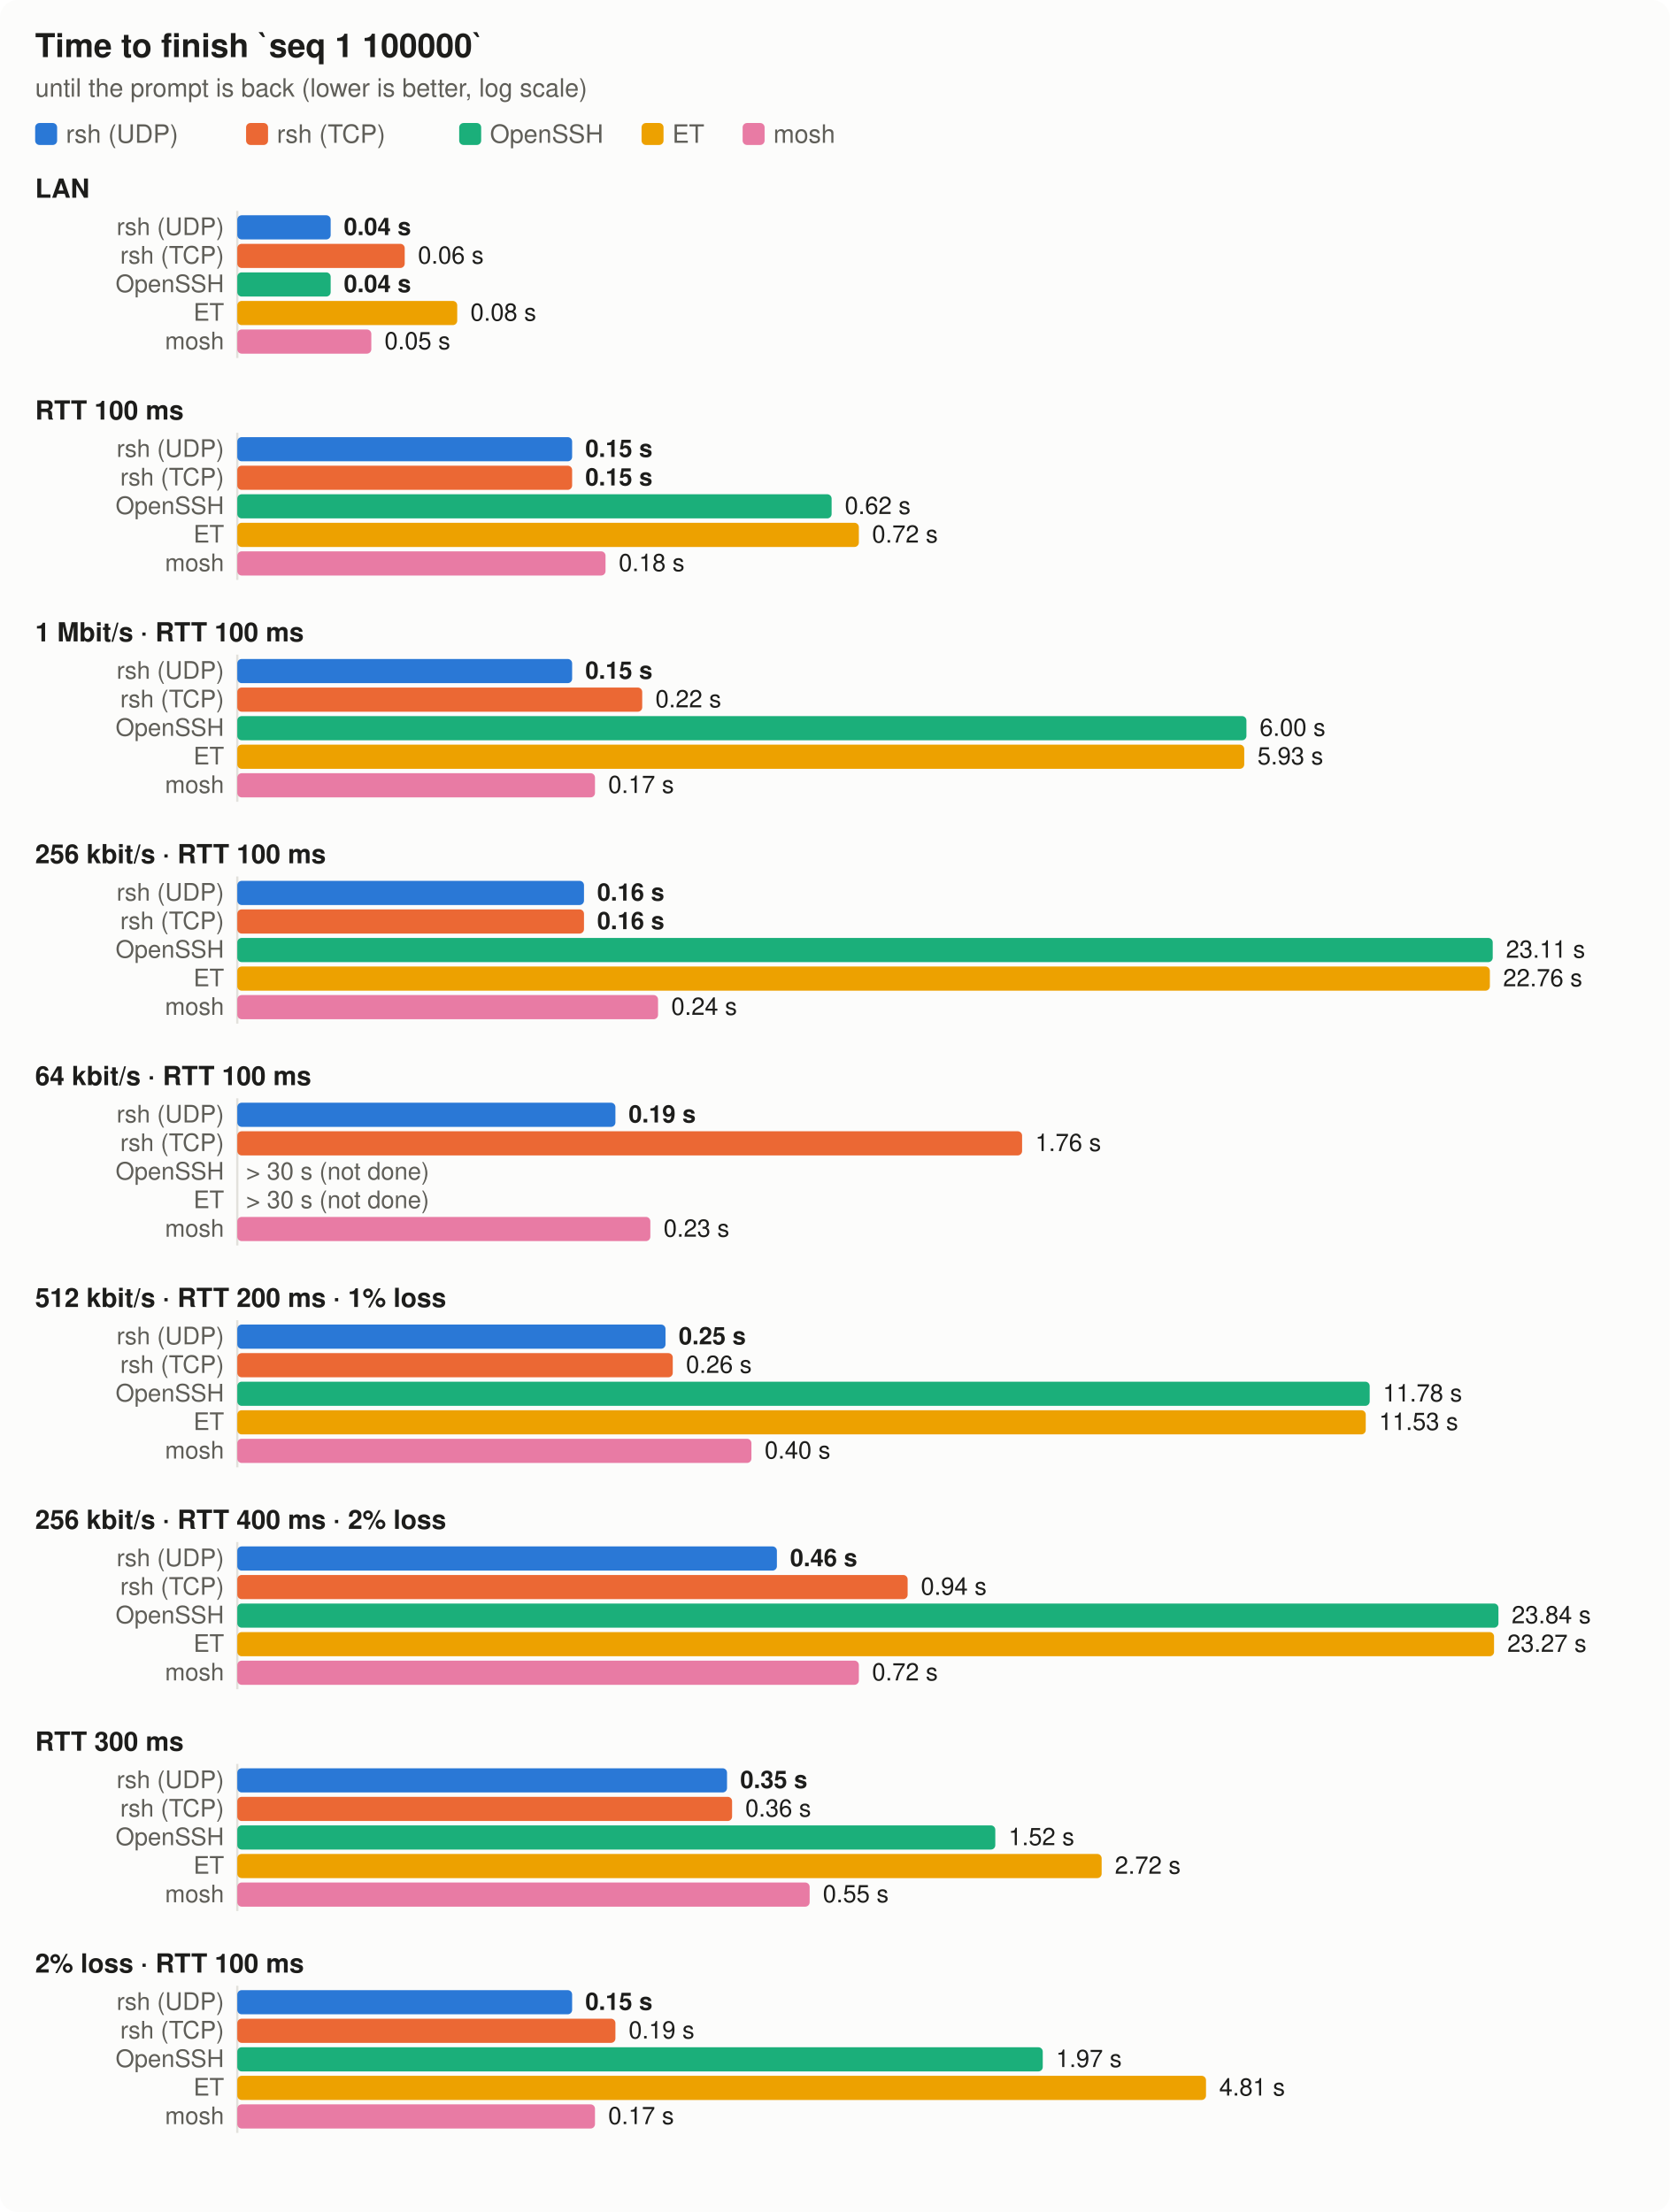
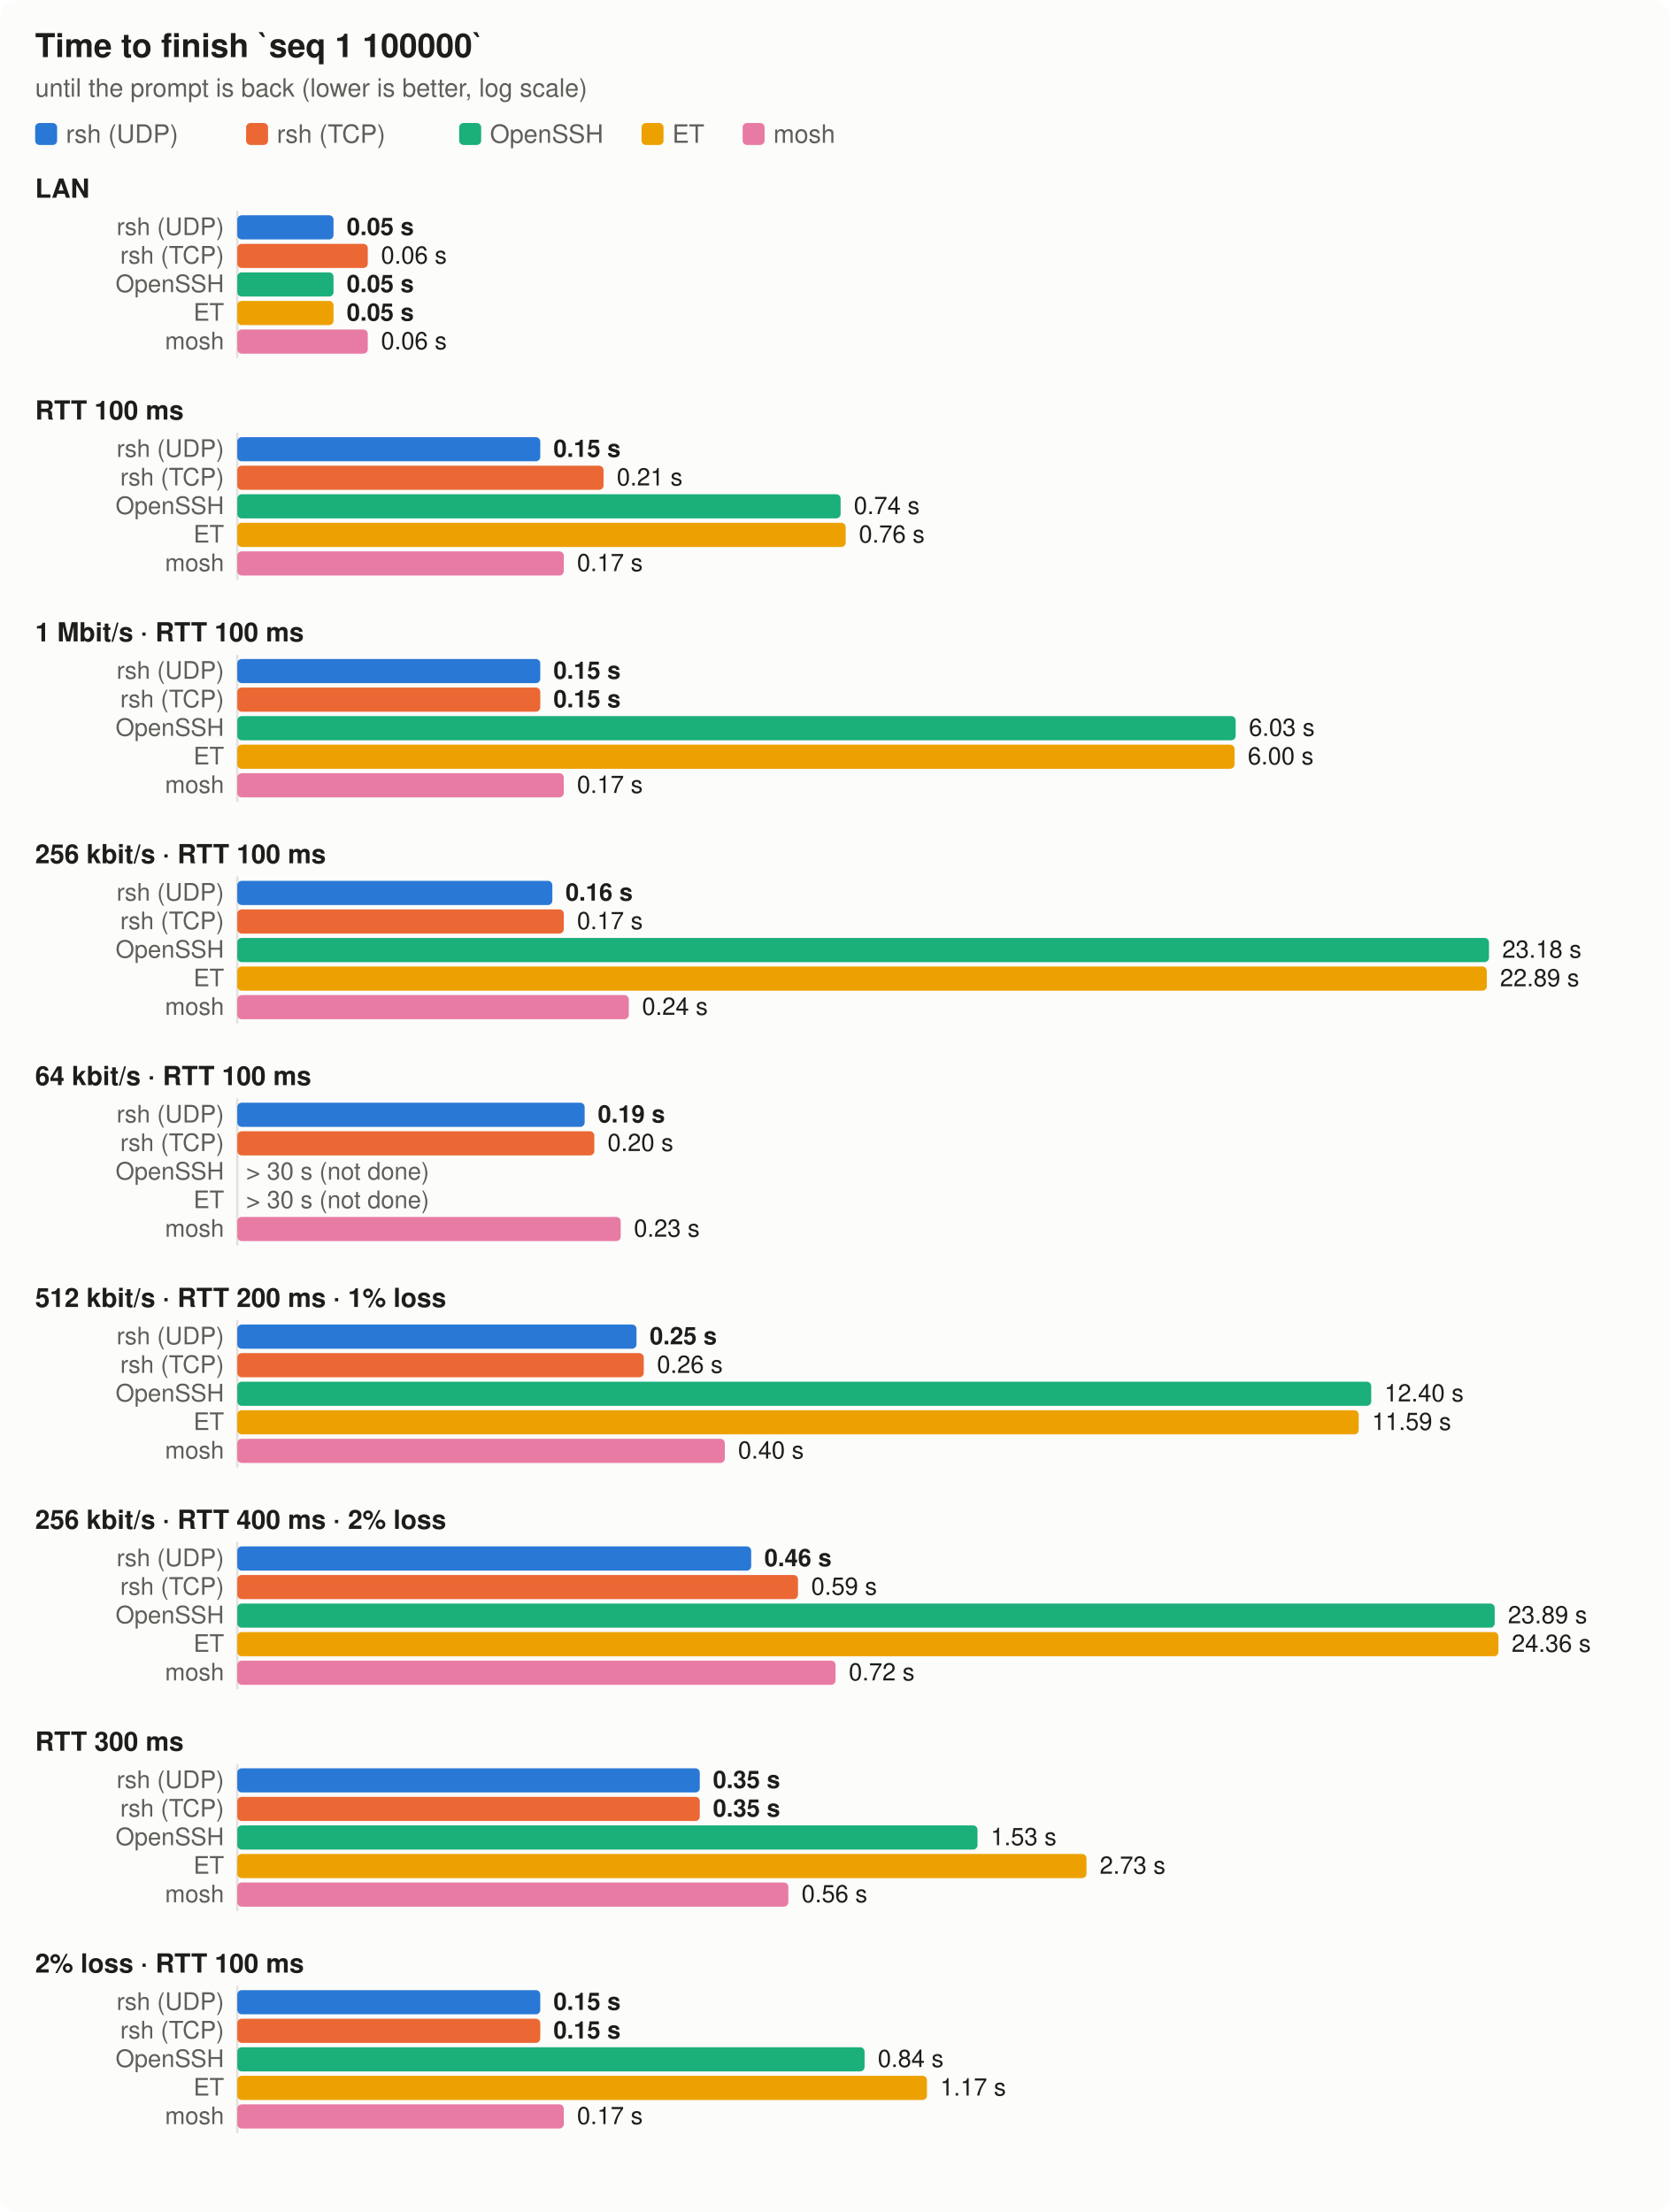
<svg xmlns="http://www.w3.org/2000/svg" width="760" height="1007" viewBox="0 0 760 1007" role="img" aria-label="Time to finish `seq 1 100000`">
  <style>svg{font-family:-apple-system,BlinkMacSystemFont,'Segoe UI',Helvetica,Arial,sans-serif}.bg{fill:#fcfcfb}.t1{fill:#1d1d1b}.t2{fill:#5f5e58}.axis{stroke:#e2e1dc}.s-rsh{fill:#2a78d6}.s-rsh_tcp{fill:#eb6834}.s-ssh{fill:#1baf7a}.s-et{fill:#eda100}.s-mosh{fill:#e87ba4}@media (prefers-color-scheme:dark){.bg{fill:#1a1a19}.t1{fill:#f0efec}.t2{fill:#c3c2b7}.axis{stroke:#3a3a37}.s-rsh{fill:#3987e5}.s-rsh_tcp{fill:#d95926}.s-ssh{fill:#199e70}.s-et{fill:#c98500}.s-mosh{fill:#d55181}}</style>
  <rect class="bg" width="100%" height="100%" rx="8" />
  <text class="t1" x="16" y="26" font-size="15" font-weight="600">Time to finish `seq 1 100000`</text>
  <text class="t2" x="16" y="44" font-size="11.5">until the prompt is back (lower is better, log scale)</text>
  <rect class="s-rsh" x="16" y="56" width="10" height="10" rx="2" />
  <text class="t2" x="30" y="65" font-size="11.5">rsh (UDP)</text>
  <rect class="s-rsh_tcp" x="112" y="56" width="10" height="10" rx="2" />
  <text class="t2" x="126" y="65" font-size="11.5">rsh (TCP)</text>
  <rect class="s-ssh" x="209" y="56" width="10" height="10" rx="2" />
  <text class="t2" x="223" y="65" font-size="11.5">OpenSSH</text>
  <rect class="s-et" x="292" y="56" width="10" height="10" rx="2" />
  <text class="t2" x="306" y="65" font-size="11.5">ET</text>
  <rect class="s-mosh" x="338" y="56" width="10" height="10" rx="2" />
  <text class="t2" x="352" y="65" font-size="11.5">mosh</text>
  <text class="t1" x="16" y="90" font-size="12" font-weight="600">LAN</text>
  <line class="axis" x1="108" y1="96" x2="108" y2="163" stroke-width="1" />
  <text class="t2" x="102" y="107" font-size="11" text-anchor="end">rsh (UDP)</text>
-   <rect class="s-rsh" x="108" y="98" width="42.5" height="11" rx="2" />
-   <text class="t1" x="156.5" y="107" font-size="11" font-weight="600">0.04 s</text>
+   <rect class="s-rsh" x="108" y="98" width="43.8" height="11" rx="2" />
+   <text class="t1" x="157.8" y="107" font-size="11" font-weight="600">0.05 s</text>
  <text class="t2" x="102" y="120" font-size="11" text-anchor="end">rsh (TCP)</text>
-   <rect class="s-rsh_tcp" x="108" y="111" width="76.2" height="11" rx="2" />
-   <text class="t1" x="190.2" y="120" font-size="11">0.06 s</text>
+   <rect class="s-rsh_tcp" x="108" y="111" width="59.4" height="11" rx="2" />
+   <text class="t1" x="173.4" y="120" font-size="11">0.06 s</text>
  <text class="t2" x="102" y="133" font-size="11" text-anchor="end">OpenSSH</text>
-   <rect class="s-ssh" x="108" y="124" width="42.5" height="11" rx="2" />
-   <text class="t1" x="156.5" y="133" font-size="11" font-weight="600">0.04 s</text>
+   <rect class="s-ssh" x="108" y="124" width="43.8" height="11" rx="2" />
+   <text class="t1" x="157.8" y="133" font-size="11" font-weight="600">0.05 s</text>
  <text class="t2" x="102" y="146" font-size="11" text-anchor="end">ET</text>
-   <rect class="s-et" x="108" y="137" width="100.1" height="11" rx="2" />
-   <text class="t1" x="214.1" y="146" font-size="11">0.08 s</text>
+   <rect class="s-et" x="108" y="137" width="43.8" height="11" rx="2" />
+   <text class="t1" x="157.8" y="146" font-size="11" font-weight="600">0.05 s</text>
  <text class="t2" x="102" y="159" font-size="11" text-anchor="end">mosh</text>
-   <rect class="s-mosh" x="108" y="150" width="61.0" height="11" rx="2" />
-   <text class="t1" x="175.0" y="159" font-size="11">0.05 s</text>
+   <rect class="s-mosh" x="108" y="150" width="59.4" height="11" rx="2" />
+   <text class="t1" x="173.4" y="159" font-size="11">0.06 s</text>
  <text class="t1" x="16" y="191" font-size="12" font-weight="600">RTT 100 ms</text>
  <line class="axis" x1="108" y1="197" x2="108" y2="264" stroke-width="1" />
  <text class="t2" x="102" y="208" font-size="11" text-anchor="end">rsh (UDP)</text>
-   <rect class="s-rsh" x="108" y="199" width="152.4" height="11" rx="2" />
-   <text class="t1" x="266.4" y="208" font-size="11" font-weight="600">0.15 s</text>
+   <rect class="s-rsh" x="108" y="199" width="137.9" height="11" rx="2" />
+   <text class="t1" x="251.9" y="208" font-size="11" font-weight="600">0.15 s</text>
  <text class="t2" x="102" y="221" font-size="11" text-anchor="end">rsh (TCP)</text>
-   <rect class="s-rsh_tcp" x="108" y="212" width="152.4" height="11" rx="2" />
-   <text class="t1" x="266.4" y="221" font-size="11" font-weight="600">0.15 s</text>
+   <rect class="s-rsh_tcp" x="108" y="212" width="166.7" height="11" rx="2" />
+   <text class="t1" x="280.7" y="221" font-size="11">0.21 s</text>
  <text class="t2" x="102" y="234" font-size="11" text-anchor="end">OpenSSH</text>
-   <rect class="s-ssh" x="108" y="225" width="270.5" height="11" rx="2" />
-   <text class="t1" x="384.5" y="234" font-size="11">0.62 s</text>
+   <rect class="s-ssh" x="108" y="225" width="274.6" height="11" rx="2" />
+   <text class="t1" x="388.6" y="234" font-size="11">0.74 s</text>
  <text class="t2" x="102" y="247" font-size="11" text-anchor="end">ET</text>
-   <rect class="s-et" x="108" y="238" width="282.9" height="11" rx="2" />
-   <text class="t1" x="396.9" y="247" font-size="11">0.72 s</text>
+   <rect class="s-et" x="108" y="238" width="276.9" height="11" rx="2" />
+   <text class="t1" x="390.9" y="247" font-size="11">0.76 s</text>
  <text class="t2" x="102" y="260" font-size="11" text-anchor="end">mosh</text>
-   <rect class="s-mosh" x="108" y="251" width="167.6" height="11" rx="2" />
-   <text class="t1" x="281.6" y="260" font-size="11">0.18 s</text>
+   <rect class="s-mosh" x="108" y="251" width="148.6" height="11" rx="2" />
+   <text class="t1" x="262.6" y="260" font-size="11">0.17 s</text>
  <text class="t1" x="16" y="292" font-size="12" font-weight="600">1 Mbit/s · RTT 100 ms</text>
  <line class="axis" x1="108" y1="298" x2="108" y2="365" stroke-width="1" />
  <text class="t2" x="102" y="309" font-size="11" text-anchor="end">rsh (UDP)</text>
-   <rect class="s-rsh" x="108" y="300" width="152.4" height="11" rx="2" />
-   <text class="t1" x="266.4" y="309" font-size="11" font-weight="600">0.15 s</text>
+   <rect class="s-rsh" x="108" y="300" width="137.9" height="11" rx="2" />
+   <text class="t1" x="251.9" y="309" font-size="11" font-weight="600">0.15 s</text>
  <text class="t2" x="102" y="322" font-size="11" text-anchor="end">rsh (TCP)</text>
-   <rect class="s-rsh_tcp" x="108" y="313" width="184.3" height="11" rx="2" />
-   <text class="t1" x="298.3" y="322" font-size="11">0.22 s</text>
+   <rect class="s-rsh_tcp" x="108" y="313" width="137.9" height="11" rx="2" />
+   <text class="t1" x="251.9" y="322" font-size="11" font-weight="600">0.15 s</text>
  <text class="t2" x="102" y="335" font-size="11" text-anchor="end">OpenSSH</text>
-   <rect class="s-ssh" x="108" y="326" width="459.3" height="11" rx="2" />
-   <text class="t1" x="573.3" y="335" font-size="11">6.00 s</text>
+   <rect class="s-ssh" x="108" y="326" width="454.4" height="11" rx="2" />
+   <text class="t1" x="568.4" y="335" font-size="11">6.03 s</text>
  <text class="t2" x="102" y="348" font-size="11" text-anchor="end">ET</text>
-   <rect class="s-et" x="108" y="339" width="458.3" height="11" rx="2" />
-   <text class="t1" x="572.3" y="348" font-size="11">5.93 s</text>
+   <rect class="s-et" x="108" y="339" width="453.9" height="11" rx="2" />
+   <text class="t1" x="567.9" y="348" font-size="11">6.00 s</text>
  <text class="t2" x="102" y="361" font-size="11" text-anchor="end">mosh</text>
-   <rect class="s-mosh" x="108" y="352" width="162.8" height="11" rx="2" />
-   <text class="t1" x="276.8" y="361" font-size="11">0.17 s</text>
+   <rect class="s-mosh" x="108" y="352" width="148.6" height="11" rx="2" />
+   <text class="t1" x="262.6" y="361" font-size="11">0.17 s</text>
  <text class="t1" x="16" y="393" font-size="12" font-weight="600">256 kbit/s · RTT 100 ms</text>
  <line class="axis" x1="108" y1="399" x2="108" y2="466" stroke-width="1" />
  <text class="t2" x="102" y="410" font-size="11" text-anchor="end">rsh (UDP)</text>
-   <rect class="s-rsh" x="108" y="401" width="157.8" height="11" rx="2" />
-   <text class="t1" x="271.8" y="410" font-size="11" font-weight="600">0.16 s</text>
+   <rect class="s-rsh" x="108" y="401" width="143.4" height="11" rx="2" />
+   <text class="t1" x="257.4" y="410" font-size="11" font-weight="600">0.16 s</text>
  <text class="t2" x="102" y="423" font-size="11" text-anchor="end">rsh (TCP)</text>
-   <rect class="s-rsh_tcp" x="108" y="414" width="157.8" height="11" rx="2" />
-   <text class="t1" x="271.8" y="423" font-size="11" font-weight="600">0.16 s</text>
+   <rect class="s-rsh_tcp" x="108" y="414" width="148.6" height="11" rx="2" />
+   <text class="t1" x="262.6" y="423" font-size="11">0.17 s</text>
  <text class="t2" x="102" y="436" font-size="11" text-anchor="end">OpenSSH</text>
-   <rect class="s-ssh" x="108" y="427" width="571.4" height="11" rx="2" />
-   <text class="t1" x="685.4" y="436" font-size="11">23.11 s</text>
+   <rect class="s-ssh" x="108" y="427" width="569.7" height="11" rx="2" />
+   <text class="t1" x="683.7" y="436" font-size="11">23.18 s</text>
  <text class="t2" x="102" y="449" font-size="11" text-anchor="end">ET</text>
-   <rect class="s-et" x="108" y="440" width="570.1" height="11" rx="2" />
-   <text class="t1" x="684.1" y="449" font-size="11">22.76 s</text>
+   <rect class="s-et" x="108" y="440" width="568.7" height="11" rx="2" />
+   <text class="t1" x="682.7" y="449" font-size="11">22.89 s</text>
  <text class="t2" x="102" y="462" font-size="11" text-anchor="end">mosh</text>
-   <rect class="s-mosh" x="108" y="453" width="191.5" height="11" rx="2" />
-   <text class="t1" x="305.5" y="462" font-size="11">0.24 s</text>
+   <rect class="s-mosh" x="108" y="453" width="178.2" height="11" rx="2" />
+   <text class="t1" x="292.2" y="462" font-size="11">0.24 s</text>
  <text class="t1" x="16" y="494" font-size="12" font-weight="600">64 kbit/s · RTT 100 ms</text>
  <line class="axis" x1="108" y1="500" x2="108" y2="567" stroke-width="1" />
  <text class="t2" x="102" y="511" font-size="11" text-anchor="end">rsh (UDP)</text>
-   <rect class="s-rsh" x="108" y="502" width="172.1" height="11" rx="2" />
-   <text class="t1" x="286.1" y="511" font-size="11" font-weight="600">0.19 s</text>
+   <rect class="s-rsh" x="108" y="502" width="158.1" height="11" rx="2" />
+   <text class="t1" x="272.1" y="511" font-size="11" font-weight="600">0.19 s</text>
  <text class="t2" x="102" y="524" font-size="11" text-anchor="end">rsh (TCP)</text>
-   <rect class="s-rsh_tcp" x="108" y="515" width="357.2" height="11" rx="2" />
-   <text class="t1" x="471.2" y="524" font-size="11">1.76 s</text>
+   <rect class="s-rsh_tcp" x="108" y="515" width="162.5" height="11" rx="2" />
+   <text class="t1" x="276.5" y="524" font-size="11">0.20 s</text>
  <text class="t2" x="102" y="537" font-size="11" text-anchor="end">OpenSSH</text>
  <text class="t2" x="112" y="537" font-size="11">&gt; 30 s (not done)</text>
  <text class="t2" x="102" y="550" font-size="11" text-anchor="end">ET</text>
  <text class="t2" x="112" y="550" font-size="11">&gt; 30 s (not done)</text>
  <text class="t2" x="102" y="563" font-size="11" text-anchor="end">mosh</text>
-   <rect class="s-mosh" x="108" y="554" width="188.0" height="11" rx="2" />
-   <text class="t1" x="302.0" y="563" font-size="11">0.23 s</text>
+   <rect class="s-mosh" x="108" y="554" width="174.5" height="11" rx="2" />
+   <text class="t1" x="288.5" y="563" font-size="11">0.23 s</text>
  <text class="t1" x="16" y="595" font-size="12" font-weight="600">512 kbit/s · RTT 200 ms · 1% loss</text>
  <line class="axis" x1="108" y1="601" x2="108" y2="668" stroke-width="1" />
  <text class="t2" x="102" y="612" font-size="11" text-anchor="end">rsh (UDP)</text>
-   <rect class="s-rsh" x="108" y="603" width="194.9" height="11" rx="2" />
-   <text class="t1" x="308.9" y="612" font-size="11" font-weight="600">0.25 s</text>
+   <rect class="s-rsh" x="108" y="603" width="181.7" height="11" rx="2" />
+   <text class="t1" x="295.7" y="612" font-size="11" font-weight="600">0.25 s</text>
  <text class="t2" x="102" y="625" font-size="11" text-anchor="end">rsh (TCP)</text>
-   <rect class="s-rsh_tcp" x="108" y="616" width="198.2" height="11" rx="2" />
-   <text class="t1" x="312.2" y="625" font-size="11">0.26 s</text>
+   <rect class="s-rsh_tcp" x="108" y="616" width="185.0" height="11" rx="2" />
+   <text class="t1" x="299.0" y="625" font-size="11">0.26 s</text>
  <text class="t2" x="102" y="638" font-size="11" text-anchor="end">OpenSSH</text>
-   <rect class="s-ssh" x="108" y="629" width="515.4" height="11" rx="2" />
-   <text class="t1" x="629.4" y="638" font-size="11">11.78 s</text>
+   <rect class="s-ssh" x="108" y="629" width="516.1" height="11" rx="2" />
+   <text class="t1" x="630.1" y="638" font-size="11">12.40 s</text>
  <text class="t2" x="102" y="651" font-size="11" text-anchor="end">ET</text>
-   <rect class="s-et" x="108" y="642" width="513.6" height="11" rx="2" />
-   <text class="t1" x="627.6" y="651" font-size="11">11.53 s</text>
+   <rect class="s-et" x="108" y="642" width="510.4" height="11" rx="2" />
+   <text class="t1" x="624.4" y="651" font-size="11">11.59 s</text>
  <text class="t2" x="102" y="664" font-size="11" text-anchor="end">mosh</text>
-   <rect class="s-mosh" x="108" y="655" width="234.0" height="11" rx="2" />
-   <text class="t1" x="348.0" y="664" font-size="11">0.40 s</text>
+   <rect class="s-mosh" x="108" y="655" width="221.9" height="11" rx="2" />
+   <text class="t1" x="335.9" y="664" font-size="11">0.40 s</text>
  <text class="t1" x="16" y="696" font-size="12" font-weight="600">256 kbit/s · RTT 400 ms · 2% loss</text>
  <line class="axis" x1="108" y1="702" x2="108" y2="769" stroke-width="1" />
  <text class="t2" x="102" y="713" font-size="11" text-anchor="end">rsh (UDP)</text>
-   <rect class="s-rsh" x="108" y="704" width="245.6" height="11" rx="2" />
-   <text class="t1" x="359.6" y="713" font-size="11" font-weight="600">0.46 s</text>
+   <rect class="s-rsh" x="108" y="704" width="233.9" height="11" rx="2" />
+   <text class="t1" x="347.9" y="713" font-size="11" font-weight="600">0.46 s</text>
  <text class="t2" x="102" y="726" font-size="11" text-anchor="end">rsh (TCP)</text>
-   <rect class="s-rsh_tcp" x="108" y="717" width="305.1" height="11" rx="2" />
-   <text class="t1" x="419.1" y="726" font-size="11">0.94 s</text>
+   <rect class="s-rsh_tcp" x="108" y="717" width="255.2" height="11" rx="2" />
+   <text class="t1" x="369.2" y="726" font-size="11">0.59 s</text>
  <text class="t2" x="102" y="739" font-size="11" text-anchor="end">OpenSSH</text>
-   <rect class="s-ssh" x="108" y="730" width="574.0" height="11" rx="2" />
-   <text class="t1" x="688.0" y="739" font-size="11">23.84 s</text>
+   <rect class="s-ssh" x="108" y="730" width="572.3" height="11" rx="2" />
+   <text class="t1" x="686.3" y="739" font-size="11">23.89 s</text>
  <text class="t2" x="102" y="752" font-size="11" text-anchor="end">ET</text>
-   <rect class="s-et" x="108" y="743" width="572.0" height="11" rx="2" />
-   <text class="t1" x="686.0" y="752" font-size="11">23.27 s</text>
+   <rect class="s-et" x="108" y="743" width="574.0" height="11" rx="2" />
+   <text class="t1" x="688.0" y="752" font-size="11">24.36 s</text>
  <text class="t2" x="102" y="765" font-size="11" text-anchor="end">mosh</text>
-   <rect class="s-mosh" x="108" y="756" width="282.9" height="11" rx="2" />
-   <text class="t1" x="396.9" y="765" font-size="11">0.72 s</text>
+   <rect class="s-mosh" x="108" y="756" width="272.3" height="11" rx="2" />
+   <text class="t1" x="386.3" y="765" font-size="11">0.72 s</text>
  <text class="t1" x="16" y="797" font-size="12" font-weight="600">RTT 300 ms</text>
  <line class="axis" x1="108" y1="803" x2="108" y2="870" stroke-width="1" />
  <text class="t2" x="102" y="814" font-size="11" text-anchor="end">rsh (UDP)</text>
-   <rect class="s-rsh" x="108" y="805" width="222.9" height="11" rx="2" />
-   <text class="t1" x="336.9" y="814" font-size="11" font-weight="600">0.35 s</text>
+   <rect class="s-rsh" x="108" y="805" width="210.5" height="11" rx="2" />
+   <text class="t1" x="324.5" y="814" font-size="11" font-weight="600">0.35 s</text>
  <text class="t2" x="102" y="827" font-size="11" text-anchor="end">rsh (TCP)</text>
-   <rect class="s-rsh_tcp" x="108" y="818" width="225.2" height="11" rx="2" />
-   <text class="t1" x="339.2" y="827" font-size="11">0.36 s</text>
+   <rect class="s-rsh_tcp" x="108" y="818" width="210.5" height="11" rx="2" />
+   <text class="t1" x="324.5" y="827" font-size="11" font-weight="600">0.35 s</text>
  <text class="t2" x="102" y="840" font-size="11" text-anchor="end">OpenSSH</text>
-   <rect class="s-ssh" x="108" y="831" width="345.0" height="11" rx="2" />
-   <text class="t1" x="459.0" y="840" font-size="11">1.52 s</text>
+   <rect class="s-ssh" x="108" y="831" width="336.9" height="11" rx="2" />
+   <text class="t1" x="450.9" y="840" font-size="11">1.53 s</text>
  <text class="t2" x="102" y="853" font-size="11" text-anchor="end">ET</text>
-   <rect class="s-et" x="108" y="844" width="393.4" height="11" rx="2" />
-   <text class="t1" x="507.4" y="853" font-size="11">2.72 s</text>
+   <rect class="s-et" x="108" y="844" width="386.5" height="11" rx="2" />
+   <text class="t1" x="500.5" y="853" font-size="11">2.73 s</text>
  <text class="t2" x="102" y="866" font-size="11" text-anchor="end">mosh</text>
-   <rect class="s-mosh" x="108" y="857" width="260.5" height="11" rx="2" />
-   <text class="t1" x="374.5" y="866" font-size="11">0.55 s</text>
+   <rect class="s-mosh" x="108" y="857" width="250.8" height="11" rx="2" />
+   <text class="t1" x="364.8" y="866" font-size="11">0.56 s</text>
  <text class="t1" x="16" y="898" font-size="12" font-weight="600">2% loss · RTT 100 ms</text>
  <line class="axis" x1="108" y1="904" x2="108" y2="971" stroke-width="1" />
  <text class="t2" x="102" y="915" font-size="11" text-anchor="end">rsh (UDP)</text>
-   <rect class="s-rsh" x="108" y="906" width="152.4" height="11" rx="2" />
-   <text class="t1" x="266.4" y="915" font-size="11" font-weight="600">0.15 s</text>
+   <rect class="s-rsh" x="108" y="906" width="137.9" height="11" rx="2" />
+   <text class="t1" x="251.9" y="915" font-size="11" font-weight="600">0.15 s</text>
  <text class="t2" x="102" y="928" font-size="11" text-anchor="end">rsh (TCP)</text>
-   <rect class="s-rsh_tcp" x="108" y="919" width="172.1" height="11" rx="2" />
-   <text class="t1" x="286.1" y="928" font-size="11">0.19 s</text>
+   <rect class="s-rsh_tcp" x="108" y="919" width="137.9" height="11" rx="2" />
+   <text class="t1" x="251.9" y="928" font-size="11" font-weight="600">0.15 s</text>
  <text class="t2" x="102" y="941" font-size="11" text-anchor="end">OpenSSH</text>
-   <rect class="s-ssh" x="108" y="932" width="366.6" height="11" rx="2" />
-   <text class="t1" x="480.6" y="941" font-size="11">1.97 s</text>
+   <rect class="s-ssh" x="108" y="932" width="285.5" height="11" rx="2" />
+   <text class="t1" x="399.5" y="941" font-size="11">0.84 s</text>
  <text class="t2" x="102" y="954" font-size="11" text-anchor="end">ET</text>
-   <rect class="s-et" x="108" y="945" width="440.9" height="11" rx="2" />
-   <text class="t1" x="554.9" y="954" font-size="11">4.81 s</text>
+   <rect class="s-et" x="108" y="945" width="313.9" height="11" rx="2" />
+   <text class="t1" x="427.9" y="954" font-size="11">1.17 s</text>
  <text class="t2" x="102" y="967" font-size="11" text-anchor="end">mosh</text>
-   <rect class="s-mosh" x="108" y="958" width="162.8" height="11" rx="2" />
-   <text class="t1" x="276.8" y="967" font-size="11">0.17 s</text>
+   <rect class="s-mosh" x="108" y="958" width="148.6" height="11" rx="2" />
+   <text class="t1" x="262.6" y="967" font-size="11">0.17 s</text>
</svg>
